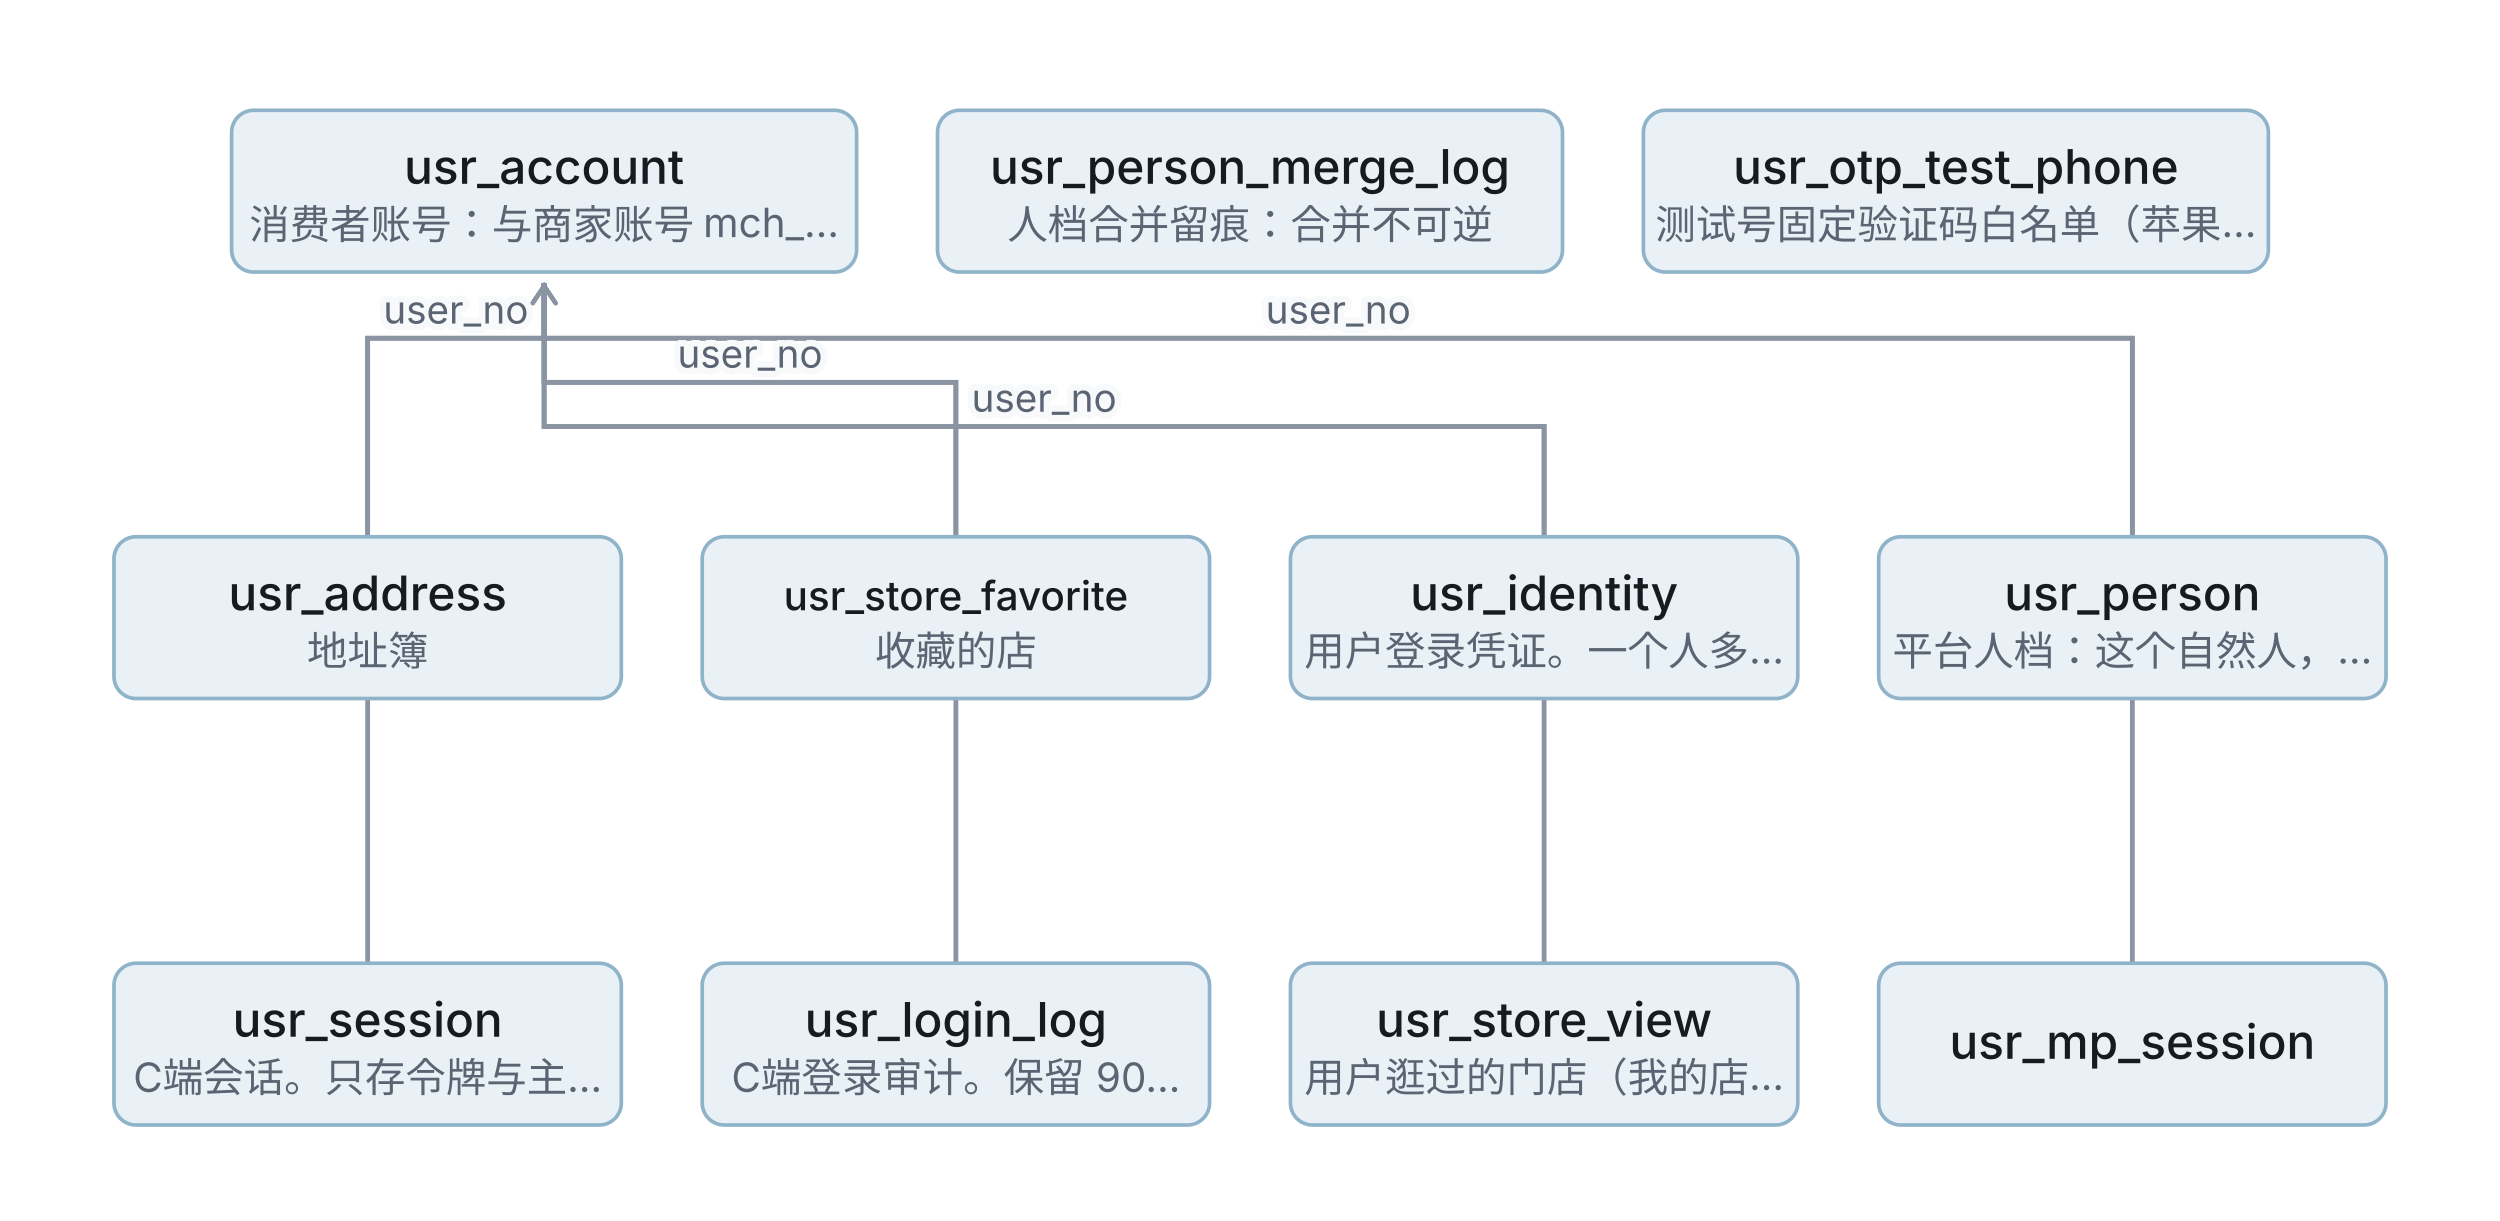
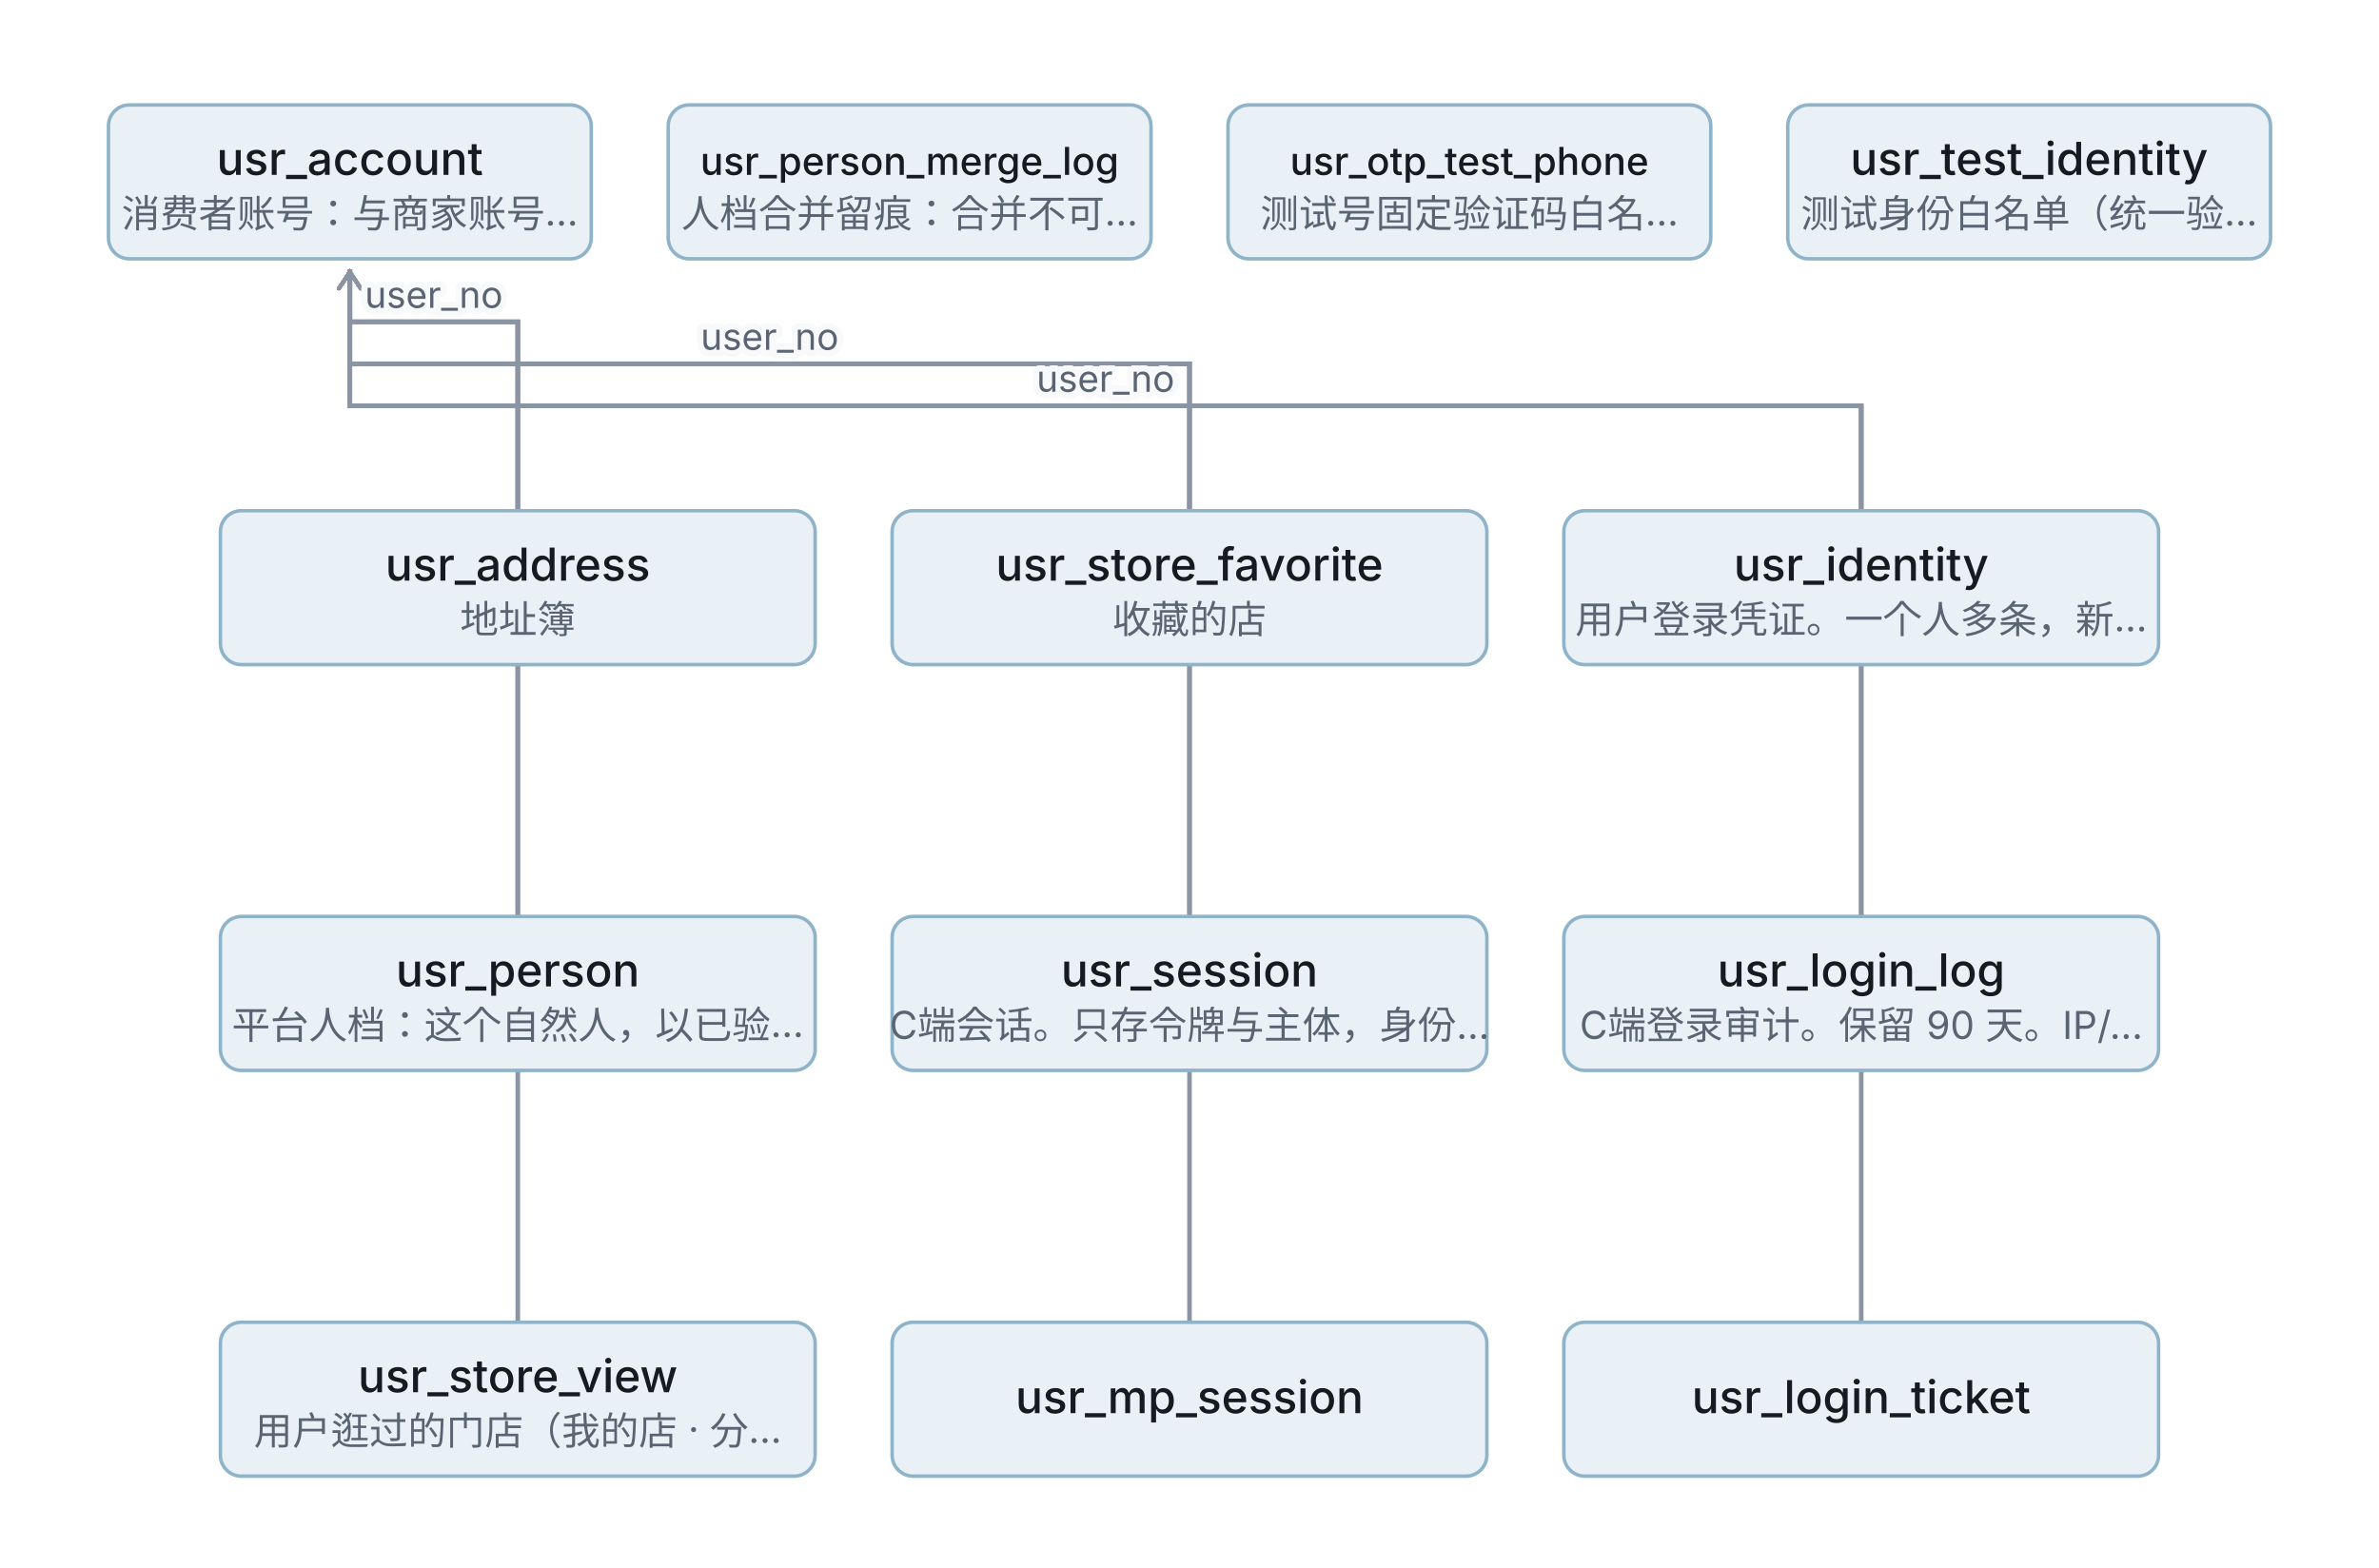
- <svg xmlns="http://www.w3.org/2000/svg" width="680" height="332" viewBox="0 0 680 332" role="img" font-family="system-ui,-apple-system,'PingFang SC',sans-serif">
+ <svg xmlns="http://www.w3.org/2000/svg" width="680" height="448" viewBox="0 0 680 448" role="img" font-family="system-ui,-apple-system,'PingFang SC',sans-serif">
  <defs>
    <marker id="a" viewBox="0 0 10 10" refX="9" refY="5" markerWidth="6" markerHeight="6" orient="auto-start-reverse">
      <path d="M2 1L8 5L2 9" fill="none" stroke="#8A94A2" stroke-width="1.4" stroke-linecap="round" />
    </marker>
    <style>.n{font-weight:500;fill:#161A21}.s{font-size:11px;fill:#5A6472}
.l{font-size:10.5px;fill:#5A6472;paint-order:stroke;stroke:#F7F9FB;stroke-width:3.5;stroke-linejoin:round}.b{font-size:11px;fill:#5A6472;letter-spacing:.1em}
.ar{stroke:#8A94A2;stroke-width:1.3;fill:none}</style>
  </defs>
-   <path class="ar" d="M100 146 L100 92 L148 92 L148 77" marker-end="url(#a)" />
-   <path class="ar" d="M260 146 L260 104 L148 104 L148 77" marker-end="url(#a)" />
-   <path class="ar" d="M420 146 L420 116 L148 116 L148 77" marker-end="url(#a)" />
-   <path class="ar" d="M580 146 L580 92 L148 92 L148 77" marker-end="url(#a)" />
-   <path class="ar" d="M100 262 L100 92 L148 92 L148 77" marker-end="url(#a)" />
-   <path class="ar" d="M260 262 L260 104 L148 104 L148 77" marker-end="url(#a)" />
-   <path class="ar" d="M420 262 L420 116 L148 116 L148 77" marker-end="url(#a)" />
-   <path class="ar" d="M580 262 L580 92 L148 92 L148 77" marker-end="url(#a)" />
-   <rect x="63" y="30" width="170" height="44" rx="6" fill="#EAF1F6" stroke="#8FB3C9" />
-   <text class="n" x="148" y="50" text-anchor="middle" font-size="13">usr_account</text>
-   <text class="s" x="148" y="65" text-anchor="middle">消费者账号：与商家账号 mch_…</text>
-   <rect x="255" y="30" width="170" height="44" rx="6" fill="#EAF1F6" stroke="#8FB3C9" />
-   <text class="n" x="340" y="50" text-anchor="middle" font-size="13">usr_person_merge_log</text>
-   <text class="s" x="340" y="65" text-anchor="middle">人档合并留痕：合并不可逆</text>
-   <rect x="447" y="30" width="170" height="44" rx="6" fill="#EAF1F6" stroke="#8FB3C9" />
-   <text class="n" x="532" y="50" text-anchor="middle" font-size="13">usr_otp_test_phone</text>
-   <text class="s" x="532" y="65" text-anchor="middle">测试号固定验证码白名单（苹果…</text>
-   <rect x="31" y="146" width="138" height="44" rx="6" fill="#EAF1F6" stroke="#8FB3C9" />
-   <text class="n" x="100" y="166" text-anchor="middle" font-size="13">usr_address</text>
-   <text class="s" x="100" y="181" text-anchor="middle">地址簿</text>
-   <rect x="191" y="146" width="138" height="44" rx="6" fill="#EAF1F6" stroke="#8FB3C9" />
-   <text class="n" x="260" y="166" text-anchor="middle" font-size="11">usr_store_favorite</text>
-   <text class="s" x="260" y="181" text-anchor="middle">收藏的店</text>
-   <rect x="351" y="146" width="138" height="44" rx="6" fill="#EAF1F6" stroke="#8FB3C9" />
-   <text class="n" x="420" y="166" text-anchor="middle" font-size="13">usr_identity</text>
-   <text class="s" x="420" y="181" text-anchor="middle">用户登录凭证。一个人多…</text>
-   <rect x="511" y="146" width="138" height="44" rx="6" fill="#EAF1F6" stroke="#8FB3C9" />
-   <text class="n" x="580" y="166" text-anchor="middle" font-size="13">usr_person</text>
-   <text class="s" x="580" y="181" text-anchor="middle">平台人档：这个自然人，…</text>
-   <rect x="31" y="262" width="138" height="44" rx="6" fill="#EAF1F6" stroke="#8FB3C9" />
-   <text class="n" x="100" y="282" text-anchor="middle" font-size="13">usr_session</text>
-   <text class="s" x="100" y="297" text-anchor="middle">C端会话。只存令牌与主…</text>
-   <rect x="191" y="262" width="138" height="44" rx="6" fill="#EAF1F6" stroke="#8FB3C9" />
-   <text class="n" x="260" y="282" text-anchor="middle" font-size="13">usr_login_log</text>
-   <text class="s" x="260" y="297" text-anchor="middle">C端登录审计。保留 90…</text>
-   <rect x="351" y="262" width="138" height="44" rx="6" fill="#EAF1F6" stroke="#8FB3C9" />
-   <text class="n" x="420" y="282" text-anchor="middle" font-size="13">usr_store_view</text>
-   <text class="s" x="420" y="297" text-anchor="middle">用户逛过的门店（我的店…</text>
-   <rect x="511" y="262" width="138" height="44" rx="6" fill="#EAF1F6" stroke="#8FB3C9" />
-   <text class="n" x="580" y="288" text-anchor="middle" font-size="13">usr_mp_session</text>
+   <path class="ar" d="M148 146 L148 92 L100 92 L100 77" marker-end="url(#a)" />
+   <path class="ar" d="M340 146 L340 104 L100 104 L100 77" marker-end="url(#a)" />
+   <path class="ar" d="M532 146 L532 116 L100 116 L100 77" marker-end="url(#a)" />
+   <path class="ar" d="M148 262 L148 92 L100 92 L100 77" marker-end="url(#a)" />
+   <path class="ar" d="M340 262 L340 104 L100 104 L100 77" marker-end="url(#a)" />
+   <path class="ar" d="M532 262 L532 116 L100 116 L100 77" marker-end="url(#a)" />
+   <path class="ar" d="M148 378 L148 92 L100 92 L100 77" marker-end="url(#a)" />
+   <path class="ar" d="M340 378 L340 104 L100 104 L100 77" marker-end="url(#a)" />
+   <path class="ar" d="M532 378 L532 116 L100 116 L100 77" marker-end="url(#a)" />
+   <rect x="31" y="30" width="138" height="44" rx="6" fill="#EAF1F6" stroke="#8FB3C9" />
+   <text class="n" x="100" y="50" text-anchor="middle" font-size="13">usr_account</text>
+   <text class="s" x="100" y="65" text-anchor="middle">消费者账号：与商家账号…</text>
+   <rect x="191" y="30" width="138" height="44" rx="6" fill="#EAF1F6" stroke="#8FB3C9" />
+   <text class="n" x="260" y="50" text-anchor="middle" font-size="11">usr_person_merge_log</text>
+   <text class="s" x="260" y="65" text-anchor="middle">人档合并留痕：合并不可…</text>
+   <rect x="351" y="30" width="138" height="44" rx="6" fill="#EAF1F6" stroke="#8FB3C9" />
+   <text class="n" x="420" y="50" text-anchor="middle" font-size="11">usr_otp_test_phone</text>
+   <text class="s" x="420" y="65" text-anchor="middle">测试号固定验证码白名…</text>
+   <rect x="511" y="30" width="138" height="44" rx="6" fill="#EAF1F6" stroke="#8FB3C9" />
+   <text class="n" x="580" y="50" text-anchor="middle" font-size="13">usr_test_identity</text>
+   <text class="s" x="580" y="65" text-anchor="middle">测试身份白名单（统一验…</text>
+   <rect x="63" y="146" width="170" height="44" rx="6" fill="#EAF1F6" stroke="#8FB3C9" />
+   <text class="n" x="148" y="166" text-anchor="middle" font-size="13">usr_address</text>
+   <text class="s" x="148" y="181" text-anchor="middle">地址簿</text>
+   <rect x="255" y="146" width="170" height="44" rx="6" fill="#EAF1F6" stroke="#8FB3C9" />
+   <text class="n" x="340" y="166" text-anchor="middle" font-size="13">usr_store_favorite</text>
+   <text class="s" x="340" y="181" text-anchor="middle">收藏的店</text>
+   <rect x="447" y="146" width="170" height="44" rx="6" fill="#EAF1F6" stroke="#8FB3C9" />
+   <text class="n" x="532" y="166" text-anchor="middle" font-size="13">usr_identity</text>
+   <text class="s" x="532" y="181" text-anchor="middle">用户登录凭证。一个人多条，新…</text>
+   <rect x="63" y="262" width="170" height="44" rx="6" fill="#EAF1F6" stroke="#8FB3C9" />
+   <text class="n" x="148" y="282" text-anchor="middle" font-size="13">usr_person</text>
+   <text class="s" x="148" y="297" text-anchor="middle">平台人档：这个自然人，以已验…</text>
+   <rect x="255" y="262" width="170" height="44" rx="6" fill="#EAF1F6" stroke="#8FB3C9" />
+   <text class="n" x="340" y="282" text-anchor="middle" font-size="13">usr_session</text>
+   <text class="s" x="340" y="297" text-anchor="middle">C端会话。只存令牌与主体，身份…</text>
+   <rect x="447" y="262" width="170" height="44" rx="6" fill="#EAF1F6" stroke="#8FB3C9" />
+   <text class="n" x="532" y="282" text-anchor="middle" font-size="13">usr_login_log</text>
+   <text class="s" x="532" y="297" text-anchor="middle">C端登录审计。保留 90 天。IP/…</text>
+   <rect x="63" y="378" width="170" height="44" rx="6" fill="#EAF1F6" stroke="#8FB3C9" />
+   <text class="n" x="148" y="398" text-anchor="middle" font-size="13">usr_store_view</text>
+   <text class="s" x="148" y="413" text-anchor="middle">用户逛过的门店（我的店 · 分…</text>
+   <rect x="255" y="378" width="170" height="44" rx="6" fill="#EAF1F6" stroke="#8FB3C9" />
+   <text class="n" x="340" y="404" text-anchor="middle" font-size="13">usr_mp_session</text>
+   <rect x="447" y="378" width="170" height="44" rx="6" fill="#EAF1F6" stroke="#8FB3C9" />
+   <text class="n" x="532" y="404" text-anchor="middle" font-size="13">usr_login_ticket</text>
  <text class="l" x="124" y="88" text-anchor="middle">user_no</text>
-   <text class="l" x="204" y="100" text-anchor="middle">user_no</text>
-   <text class="l" x="284" y="112" text-anchor="middle">user_no</text>
-   <text class="l" x="364" y="88" text-anchor="middle">user_no</text>
+   <text class="l" x="220" y="100" text-anchor="middle">user_no</text>
+   <text class="l" x="316" y="112" text-anchor="middle">user_no</text>
  <text class="l" x="124" y="88" text-anchor="middle">user_no</text>
-   <text class="l" x="204" y="100" text-anchor="middle">user_no</text>
-   <text class="l" x="284" y="112" text-anchor="middle">user_no</text>
-   <text class="l" x="364" y="88" text-anchor="middle">user_no</text>
+   <text class="l" x="220" y="100" text-anchor="middle">user_no</text>
+   <text class="l" x="316" y="112" text-anchor="middle">user_no</text>
+   <text class="l" x="124" y="88" text-anchor="middle">user_no</text>
+   <text class="l" x="220" y="100" text-anchor="middle">user_no</text>
+   <text class="l" x="316" y="112" text-anchor="middle">user_no</text>
</svg>
